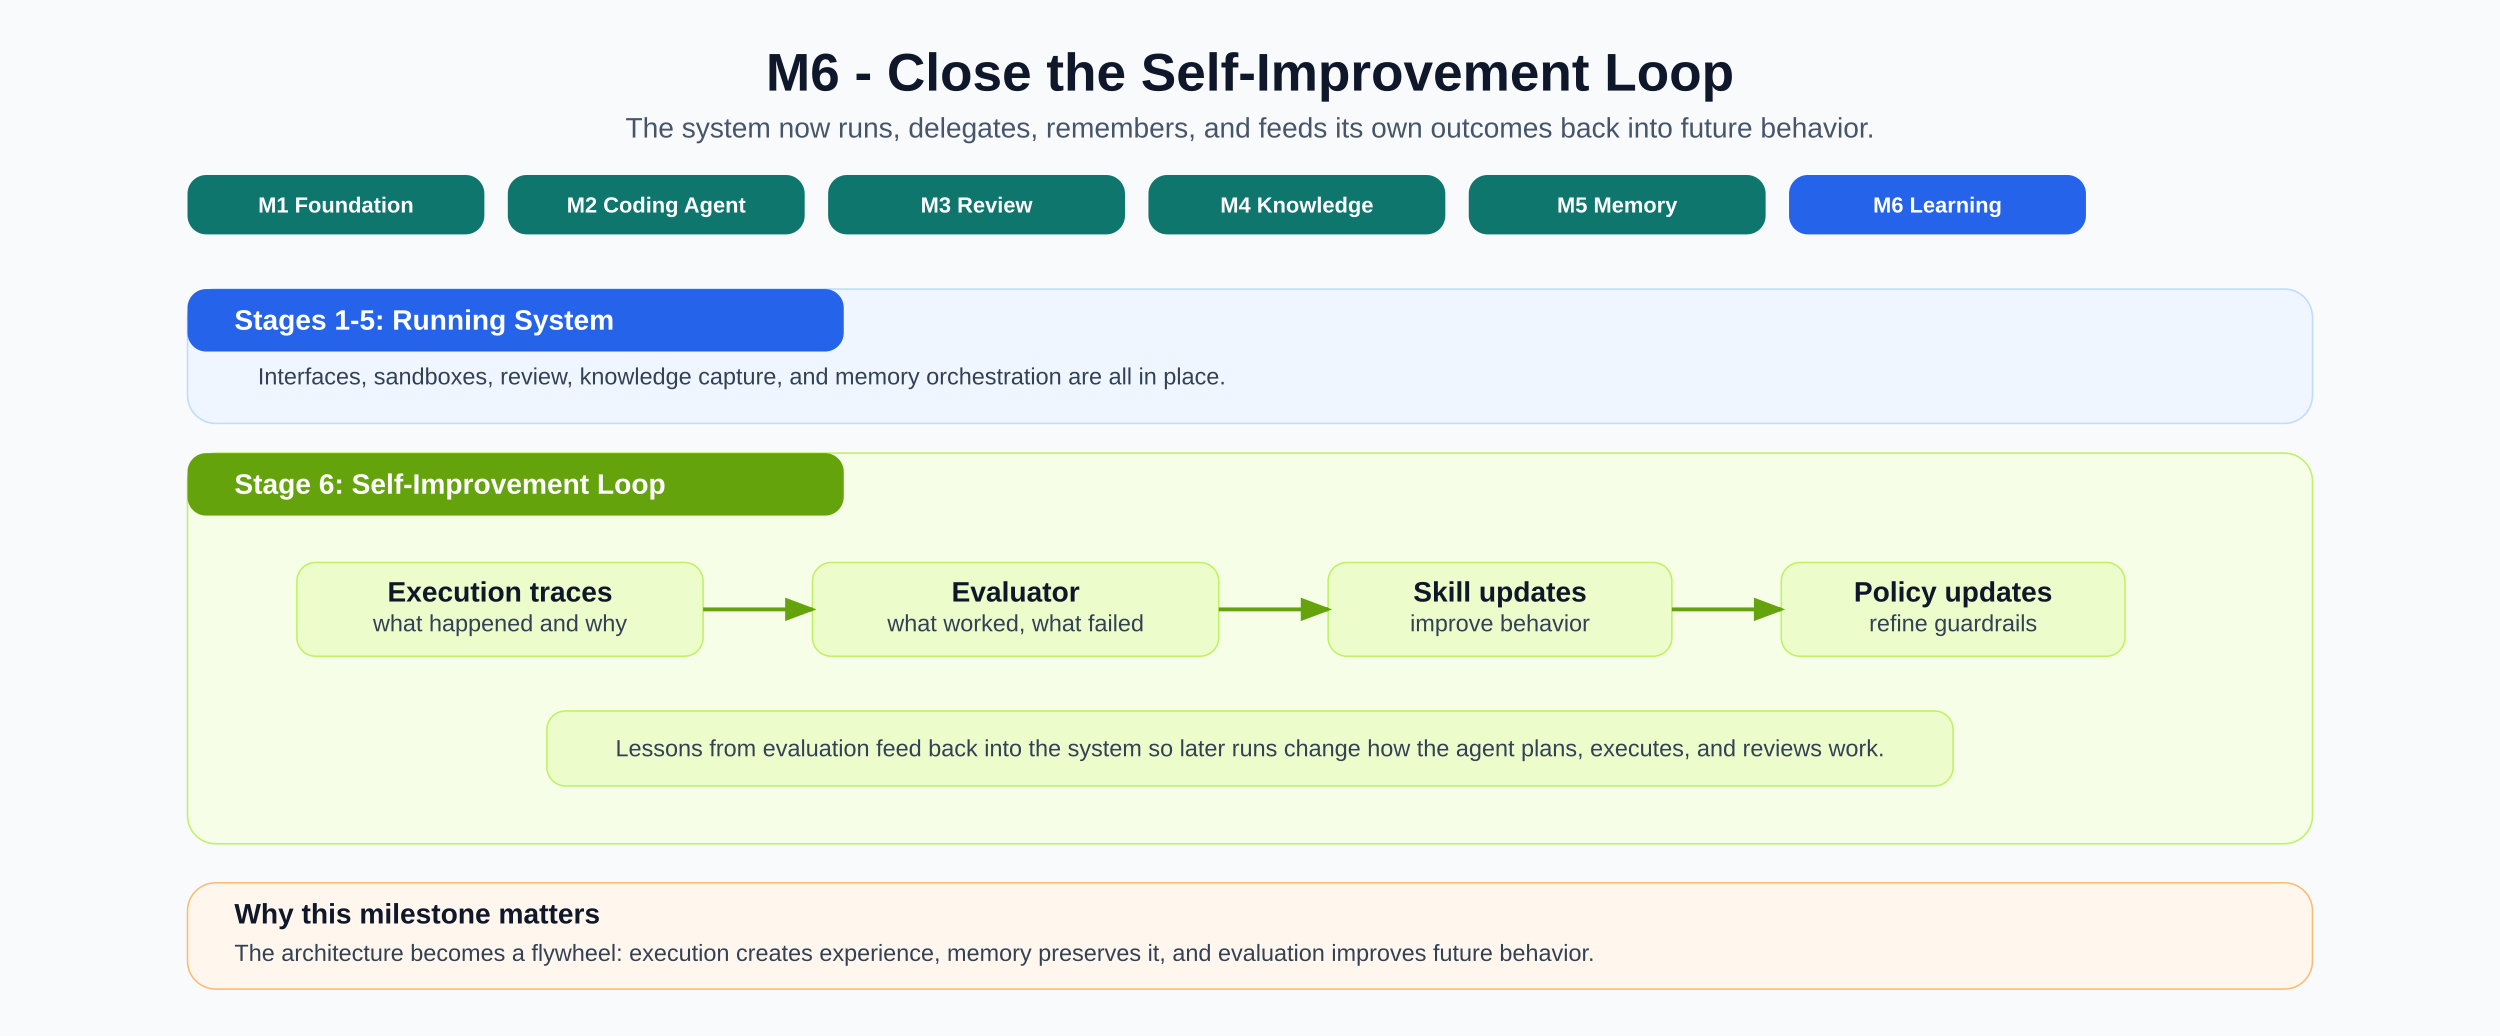
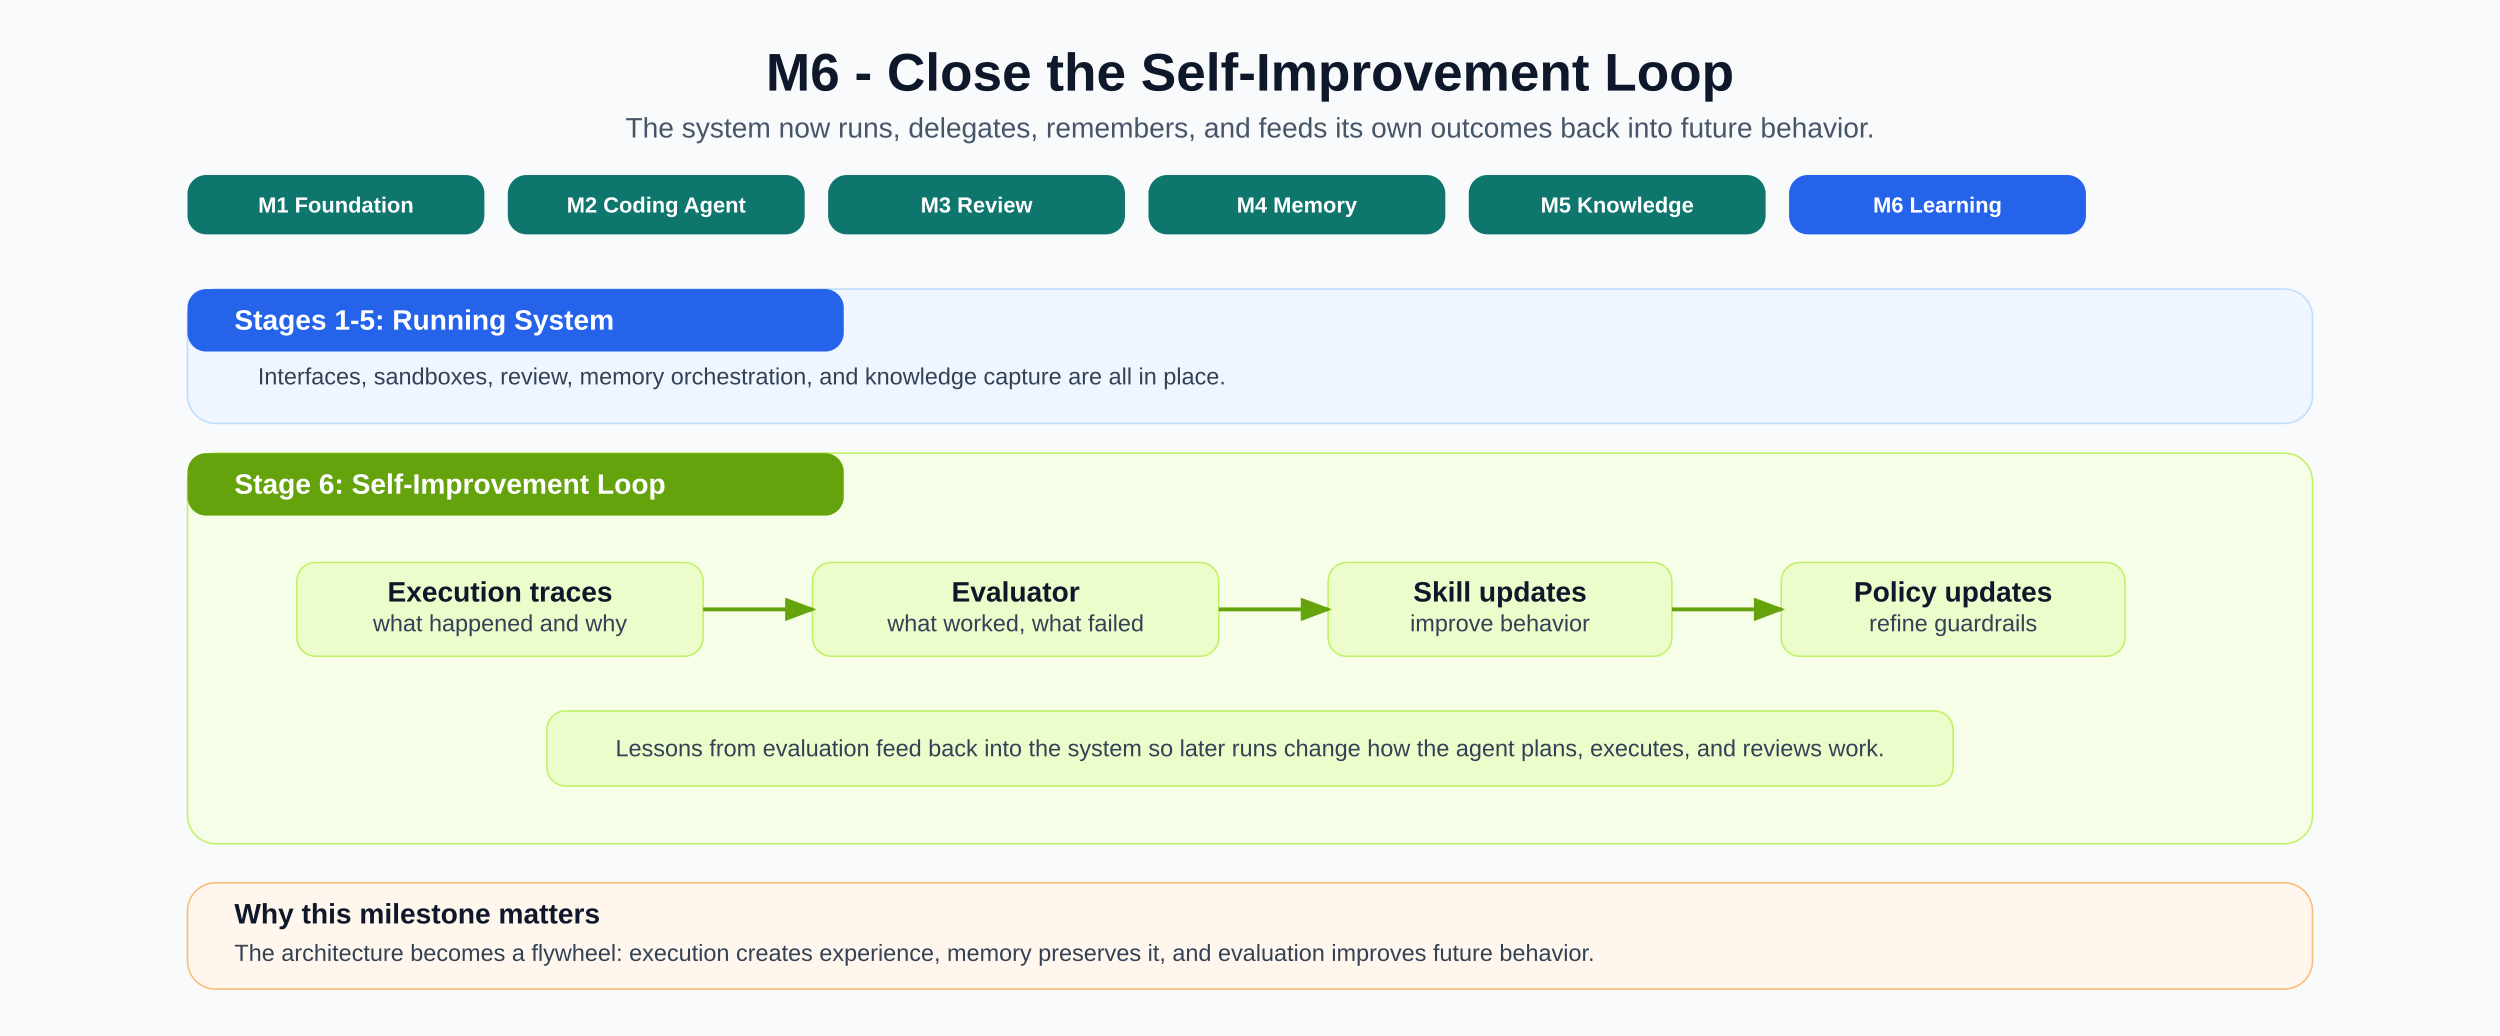
<svg xmlns="http://www.w3.org/2000/svg" width="1600" height="663" viewBox="0 0 1600 663">
  <defs>
    <style>
      .bg { fill: #f8fafc; }
      .title { fill: #0f172a; font: 700 34px Arial, sans-serif; }
      .subtitle { fill: #475569; font: 500 18px Arial, sans-serif; }
      .pillText { fill: #475569; font: 600 14px Arial, sans-serif; }
      .pillActive { fill: #ffffff; font: 700 14px Arial, sans-serif; }
      .stageTitle { fill: #ffffff; font: 700 18px Arial, sans-serif; }
      .cardTitle { fill: #0f172a; font: 700 18px Arial, sans-serif; }
      .cardText { fill: #334155; font: 500 15px Arial, sans-serif; }
      .noteTitle { fill: #0f172a; font: 700 18px Arial, sans-serif; }
      .noteText { fill: #334155; font: 500 15px Arial, sans-serif; }
      .arrow { stroke: #64748b; stroke-width: 2.5; fill: none; marker-end: url(#arrowHead); }
      .learn { stroke: #65a30d; stroke-width: 2.5; fill: none; marker-end: url(#learnHead); }
    </style>
    <marker id="arrowHead" markerWidth="8" markerHeight="6" refX="7" refY="3" orient="auto">
      <polygon points="0 0, 8 3, 0 6" fill="#64748b" />
    </marker>
    <marker id="learnHead" markerWidth="8" markerHeight="6" refX="7" refY="3" orient="auto">
      <polygon points="0 0, 8 3, 0 6" fill="#65a30d" />
    </marker>
  </defs>
  <rect class="bg" x="0" y="0" width="1600" height="663" />
  <text class="title" x="800" y="58" text-anchor="middle">M6 - Close the Self-Improvement Loop</text>
  <text class="subtitle" x="800" y="88" text-anchor="middle">The system now runs, delegates, remembers, and feeds its own outcomes back into future behavior.</text>
  <rect x="120" y="112" width="190" height="38" rx="12" fill="#0f766e" />
  <rect x="325" y="112" width="190" height="38" rx="12" fill="#0f766e" />
  <rect x="530" y="112" width="190" height="38" rx="12" fill="#0f766e" />
  <rect x="735" y="112" width="190" height="38" rx="12" fill="#0f766e" />
  <rect x="940" y="112" width="190" height="38" rx="12" fill="#0f766e" />
  <rect x="1145" y="112" width="190" height="38" rx="12" fill="#2563eb" />
  <text class="pillActive" x="215" y="136" text-anchor="middle">M1 Foundation</text>
  <text class="pillActive" x="420" y="136" text-anchor="middle">M2 Coding Agent</text>
  <text class="pillActive" x="625" y="136" text-anchor="middle">M3 Review</text>
-   <text class="pillActive" x="830" y="136" text-anchor="middle">M4 Knowledge</text>
-   <text class="pillActive" x="1035" y="136" text-anchor="middle">M5 Memory</text>
+   <text class="pillActive" x="830" y="136" text-anchor="middle">M4 Memory</text>
+   <text class="pillActive" x="1035" y="136" text-anchor="middle">M5 Knowledge</text>
  <text class="pillActive" x="1240" y="136" text-anchor="middle">M6 Learning</text>
  <rect x="120" y="185" width="1360" height="86" rx="18" fill="#eff6ff" stroke="#bfdbfe" />
  <rect x="120" y="185" width="420" height="40" rx="12" fill="#2563eb" />
  <text class="stageTitle" x="150" y="211">Stages 1-5: Running System</text>
-   <text class="cardText" x="165" y="246">Interfaces, sandboxes, review, knowledge capture, and memory orchestration are all in place.</text>
+   <text class="cardText" x="165" y="246">Interfaces, sandboxes, review, memory orchestration, and knowledge capture are all in place.</text>
  <rect x="120" y="290" width="1360" height="250" rx="18" fill="#f7fee7" stroke="#bef264" />
  <rect x="120" y="290" width="420" height="40" rx="12" fill="#65a30d" />
  <text class="stageTitle" x="150" y="316">Stage 6: Self-Improvement Loop</text>
  <rect x="190" y="360" width="260" height="60" rx="12" fill="#ecfccb" stroke="#bef264" />
  <rect x="520" y="360" width="260" height="60" rx="12" fill="#ecfccb" stroke="#bef264" />
  <rect x="850" y="360" width="220" height="60" rx="12" fill="#ecfccb" stroke="#bef264" />
  <rect x="1140" y="360" width="220" height="60" rx="12" fill="#ecfccb" stroke="#bef264" />
  <text class="cardTitle" x="320" y="385" text-anchor="middle">Execution traces</text>
  <text class="cardText" x="320" y="404" text-anchor="middle">what happened and why</text>
  <text class="cardTitle" x="650" y="385" text-anchor="middle">Evaluator</text>
  <text class="cardText" x="650" y="404" text-anchor="middle">what worked, what failed</text>
  <text class="cardTitle" x="960" y="385" text-anchor="middle">Skill updates</text>
  <text class="cardText" x="960" y="404" text-anchor="middle">improve behavior</text>
  <text class="cardTitle" x="1250" y="385" text-anchor="middle">Policy updates</text>
  <text class="cardText" x="1250" y="404" text-anchor="middle">refine guardrails</text>
  <path class="learn" d="M450 390 L520 390" />
  <path class="learn" d="M780 390 L850 390" />
  <path class="learn" d="M1070 390 L1140 390" />
  <rect x="350" y="455" width="900" height="48" rx="12" fill="#ecfccb" stroke="#bef264" />
  <text class="cardText" x="800" y="484" text-anchor="middle">Lessons from evaluation feed back into the system so later runs change how the agent plans, executes, and reviews work.</text>
  <rect x="120" y="565" width="1360" height="68" rx="18" fill="#fff7ed" stroke="#fdba74" />
  <text class="noteTitle" x="150" y="591">Why this milestone matters</text>
  <text class="noteText" x="150" y="615">The architecture becomes a flywheel: execution creates experience, memory preserves it, and evaluation improves future behavior.</text>
</svg>
